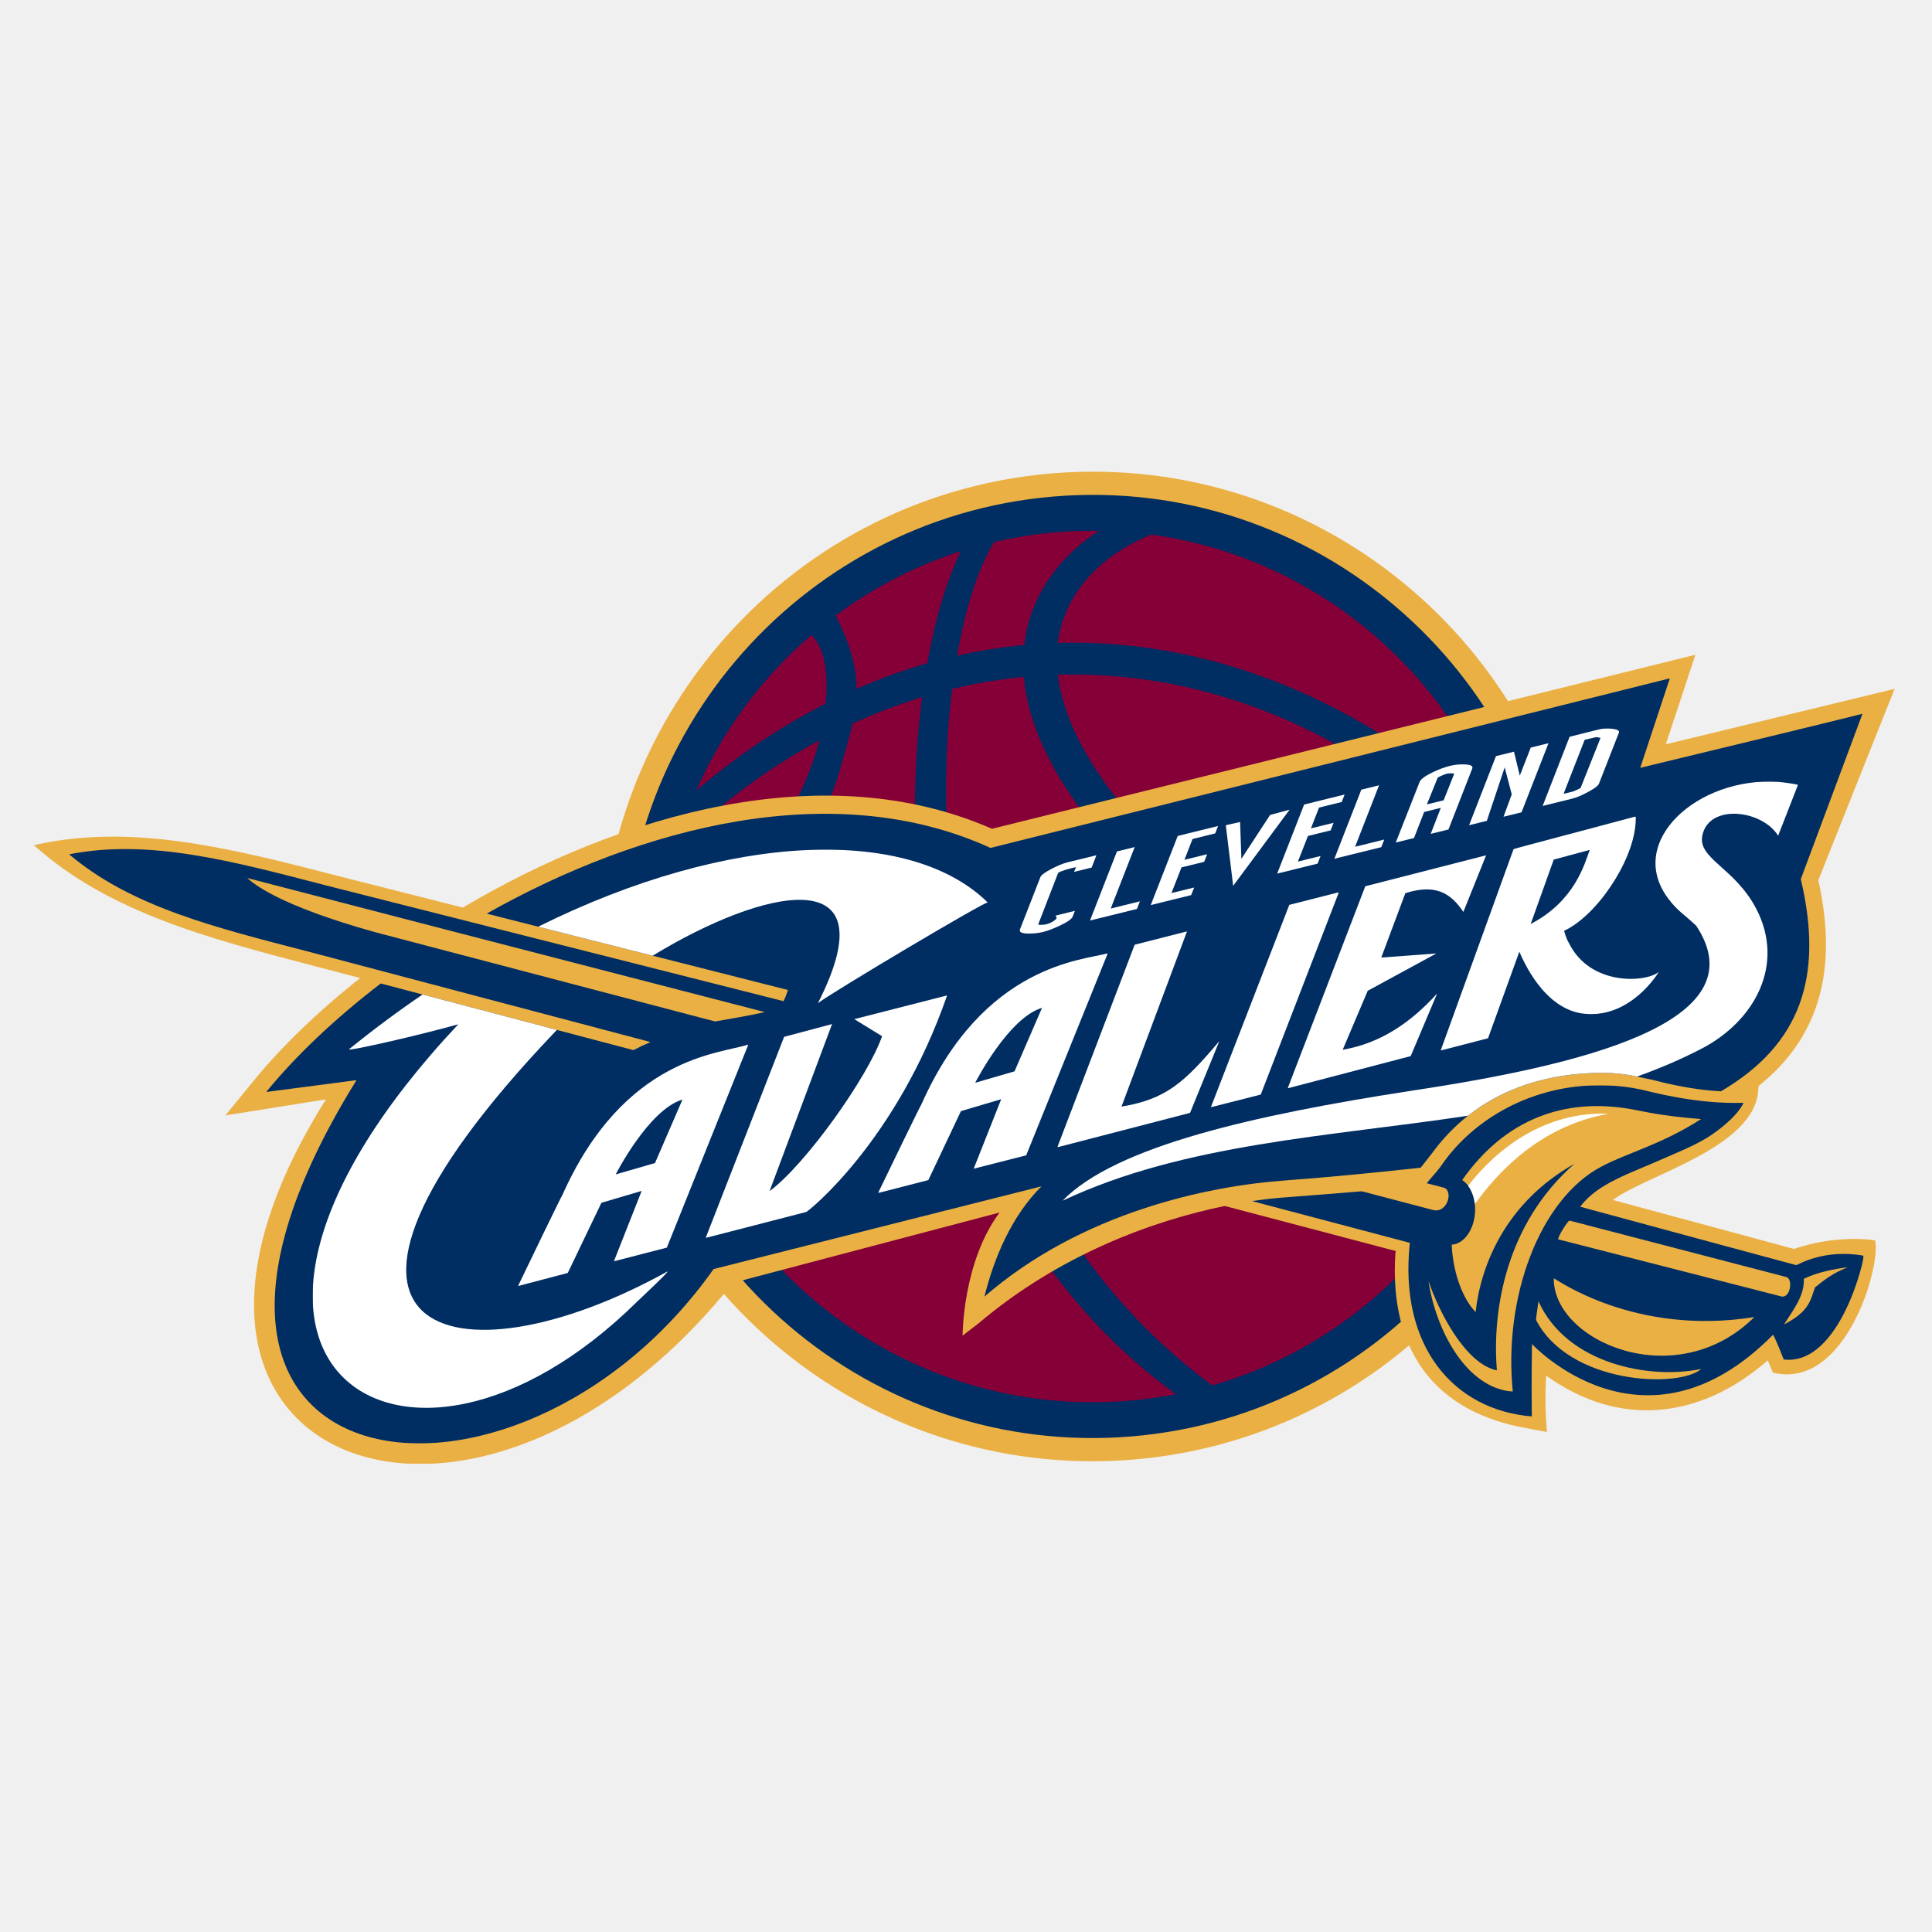
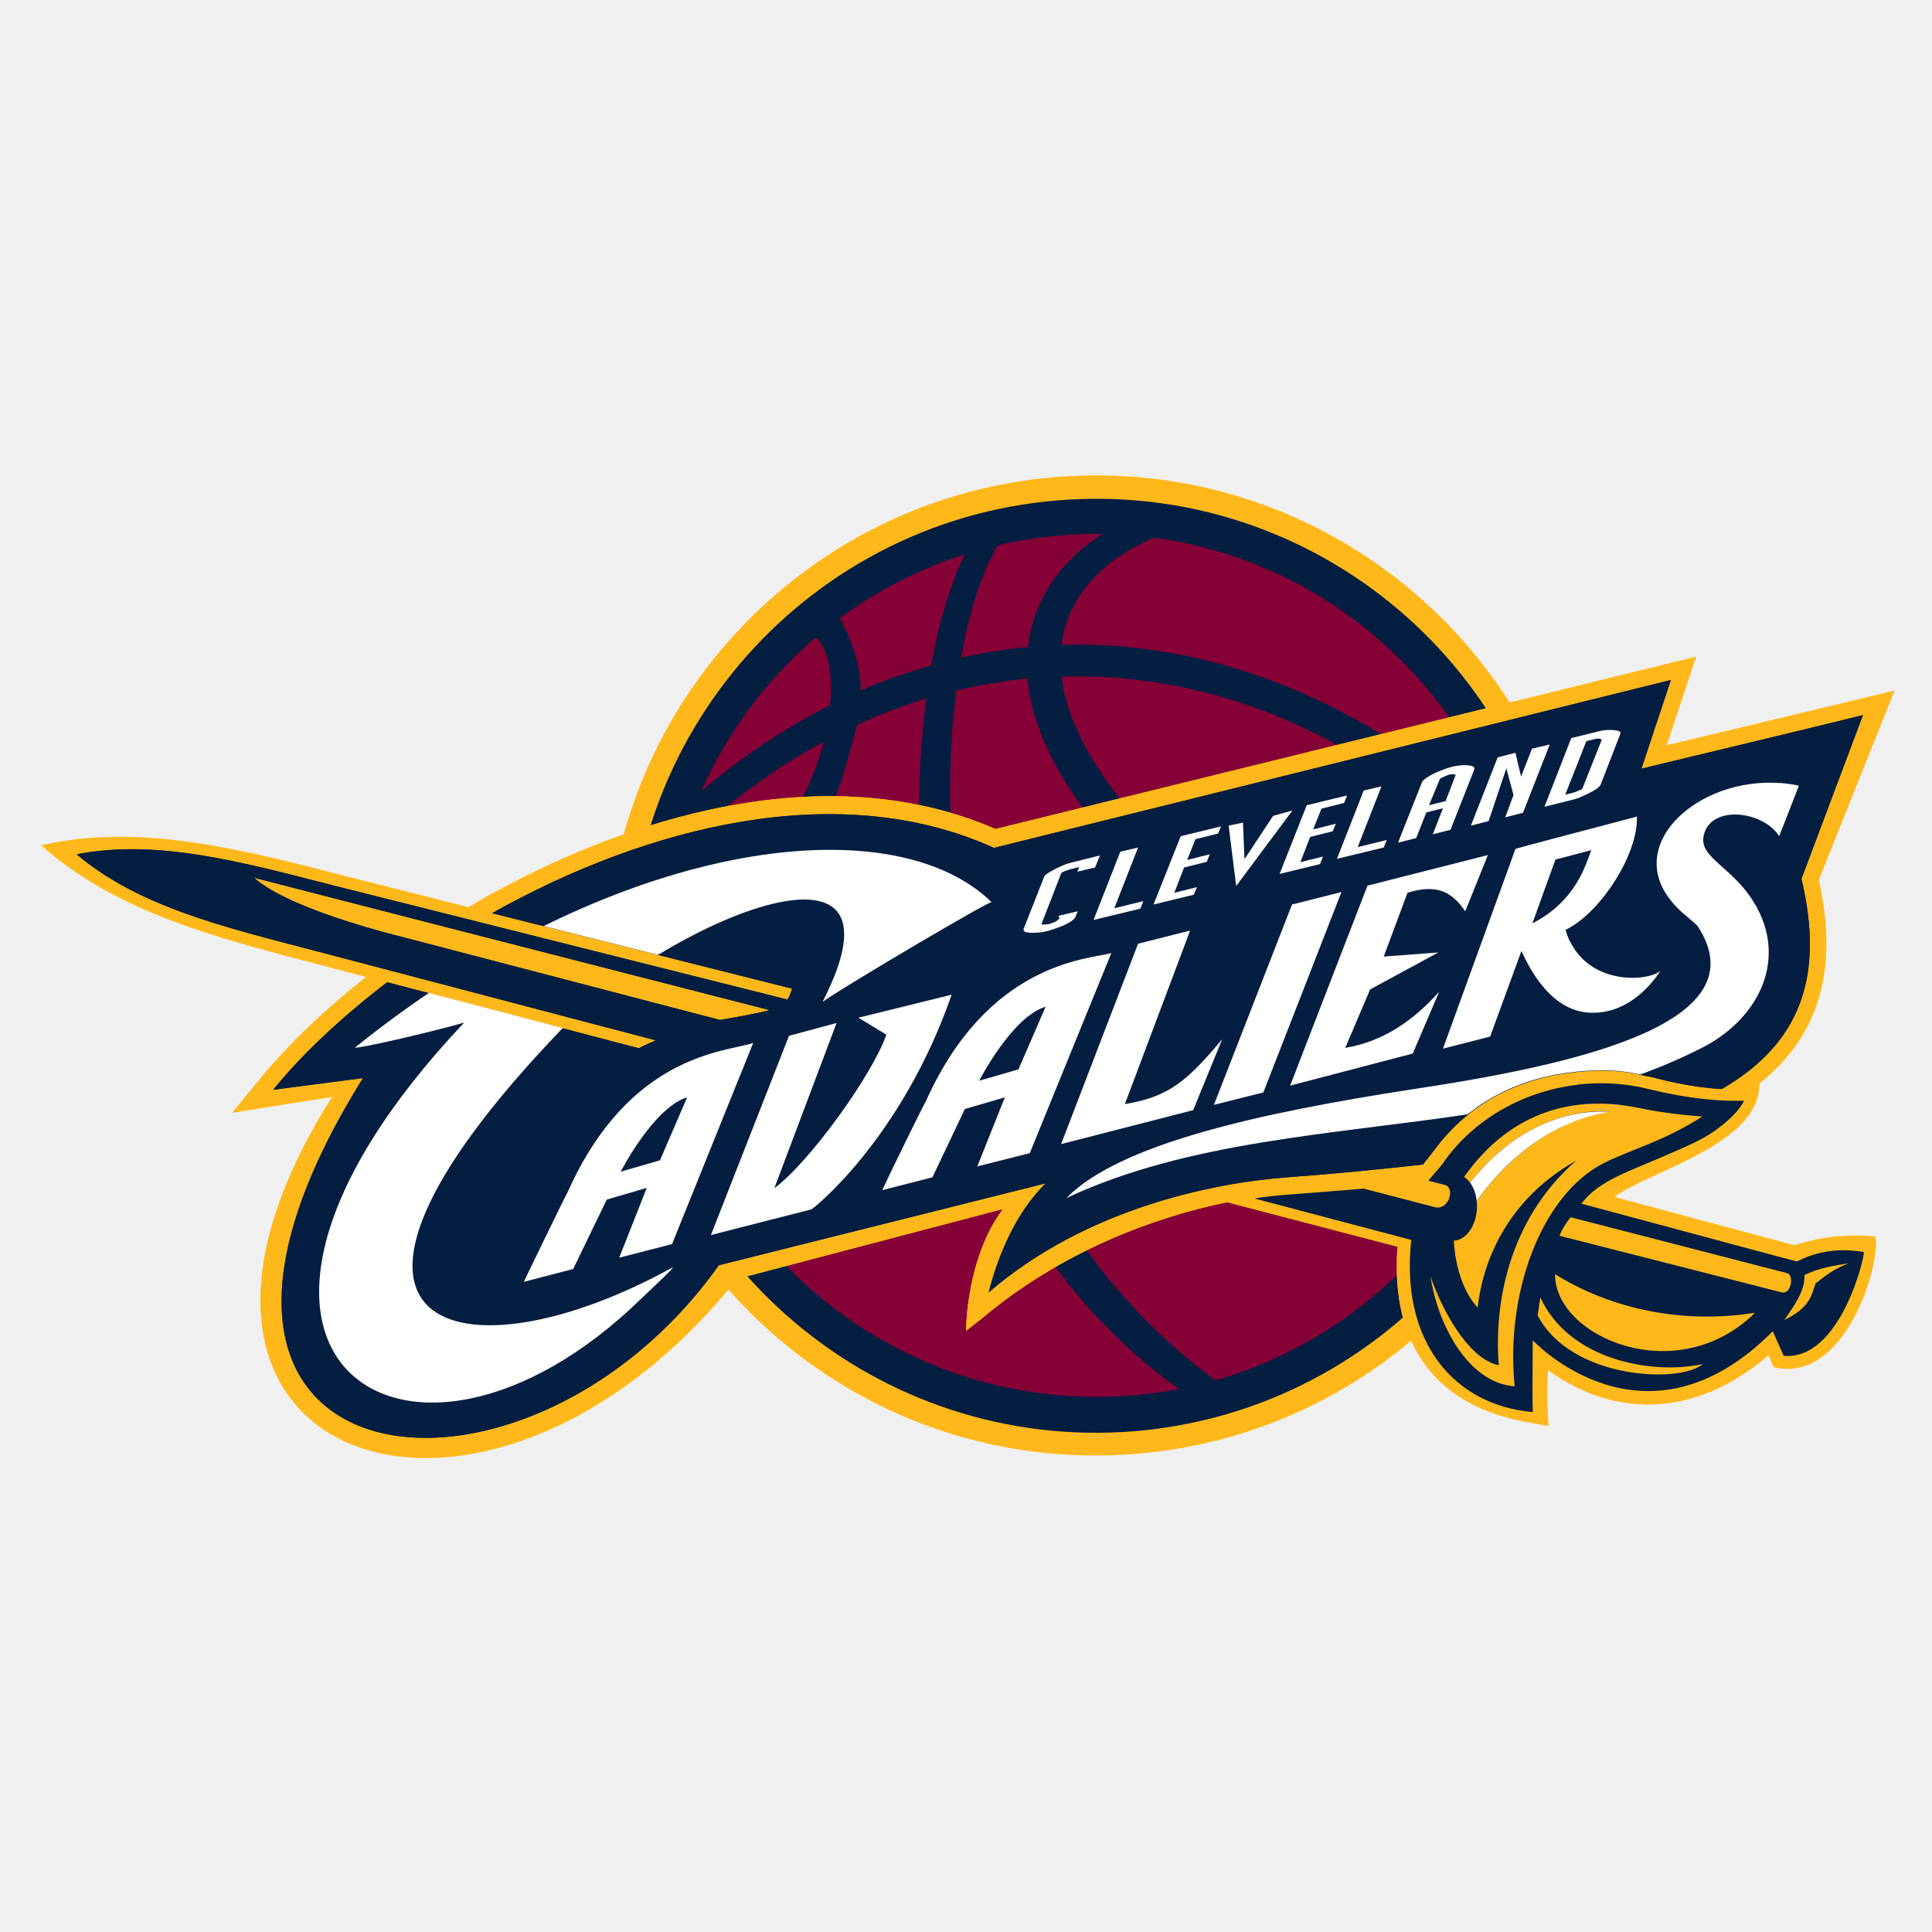
- <svg xmlns="http://www.w3.org/2000/svg" xmlns:xlink="http://www.w3.org/1999/xlink" width="512" height="512" viewBox="0 0 512 512">
+ <svg xmlns="http://www.w3.org/2000/svg" xmlns:xlink="http://www.w3.org/1999/xlink" width="512px" height="512px" viewBox="0 0 512 512" version="1.1">
  <defs>
-     <path id="a" d="M.42 138.673C-3.72 66.373 51.198 4.386 123.078.22c71.886-4.164 133.505 51.07 137.646 123.38 4.14 72.28-50.765 134.272-122.652 138.43C66.186 266.195 4.562 210.96.42 138.673z" />
-     <path id="c" d="M248.616 117.945c3.947 68.896-48.388 127.975-116.902 131.943-68.5 3.962-127.24-48.68-131.187-117.575C-3.42 63.403 48.93 4.325 117.43.356c68.513-3.96 127.24 48.68 131.186 117.59z" />
-     <path d="M230.19 109.495c1.477 25.755-5.568 50.036-18.662 70.062-9.928-28.735-42.137-60.45-69.26-86.387-24.293-22.152-34.255-40.18-35.922-54.35 45.81-1.363 90.41 20.53 122.716 59.838.54 3.556.92 7.177 1.127 10.837zm-25.185 79.052c-14.584 18.21-34.61 31.943-57.765 38.597-64.052-47.26-75.453-132.075-68.91-184.56a137.539 137.539 0 0 1 18.998-3.195c1.342 15.76 11.322 35.35 36.526 58.31 27.586 26.38 61.62 61.26 71.15 90.84zm-67.394 40.928c-5.04.982-10.18 1.636-15.45 1.944-34.41 1.99-66.17-11.49-88.56-34.43-12.04-23.94-14.37-61.56-6.24-86.68 4.34-13.437 17.03-31.67 20.93-45.29 1.435-5 2.75-9.24 3.63-13.237 6.1-2.808 12.25-5.14 18.443-7.025-7.03 53.7 3.295 138.37 67.258 184.71zm-119.5-52.25C8.24 161.332 2.08 142.8.95 122.775c-.768-13.358.755-26.317 4.226-38.49C17.308 72.575 30.07 63.258 43.17 56.172l-.13.485C38.83 72.805 28.19 86.34 22.082 101.44c-9.8 24.19-9.506 52.224-3.972 75.785zM5.59 82.837c.255-.845.515-1.69.788-2.52a6.87 6.87 0 0 1-.787 2.52zm4.923-13.378c7-15.9 17.482-29.98 30.53-41.19 3.9 3.79 4.407 11.32 3.775 18.17-11.634 5.91-23.113 13.55-34.305 23.02zm36.943-46.32c9.942-7.4 21.134-13.2 33.237-17.08-3.56 7.02-6.732 17.29-8.952 29.72a147.71 147.71 0 0 0-18.74 6.78c-.03-5.67-1.55-11.637-5.54-19.424zM89.463 3.65a115.14 115.14 0 0 1 19.5-2.816c2.8-.168 5.58-.227 8.347-.195-9.597 6.11-18.25 16.34-19.87 30.28-5.92.56-11.85 1.5-17.79 2.83 2.326-13.21 5.83-23.72 9.813-30.11zm41.6-1.97c43.81 5.95 80.316 36.95 93.774 78.9-33.134-32.467-75.09-51.49-118.497-50.2 1.842-14.64 13.262-24.078 24.722-28.7z" id="e" />
-     <path id="g" d="M.06 50.97c25.575-5.844 51.587.668 81.078 8.31l32.522 8.238c42.203-25.04 95.99-40.266 140.217-20.883L440.303.515l-7.846 23.724 60.635-14.68-20.222 50.71c5.43 24.28-.092 41.97-15.847 54.55-.027.22-.034.44-.06.67-.397 15.58-29.74 22.85-38.537 29.52l47.99 12.97c11.305-3.89 21.487-2.385 21.532-2.215 1.492 7.263-8.027 39.71-27.124 34.99l-1.34-3.256c-17.775 15.56-39.242 18.06-58.76 4.047-.248 5.475-.222 9.47.24 14.944-1.902-.31-2.995-.557-4.5-.85-25.71-4.18-37.267-21.22-35.68-46.34.02-.33.054-.58.125-.763l-45.33-11.94c-19.158 3.917-43.887 12.98-65.23 31.086l-4.258 3.28s-.007-19.493 9.81-32.63l-70.68 18.638c-25.77 32.325-56.263 47.225-80.896 47.973h-3.874c-38.174-1.186-60.084-37.788-23.07-96.6L50.73 122.59l7.37-9.03c7.33-9.01 17.006-18.387 28.34-27.36L75 83.19C45.52 75.53 19.63 68.59.05 51.04v-.07z" />
-     <path id="i" d="M162.83 45.77c-10.567-1.898-17.56 2.522-17.78 2.51-.164-.014-36.735-9.902-50.2-13.563L87.774 32.8c4.55-6.21 13.34-8.874 22.157-12.81 3.82-1.71 9.06-3.713 12.99-6.476 7.07-4.984 8.08-8.258 8.13-8.258-12.896.42-25.06-3.084-27.2-3.53A53.497 53.497 0 0 0 86.497.982c-14.656 1.76-27.82 9.567-35.647 21.066 0 0-.957 1.264-1.283 1.624-1.028 1.146-2.48 2.895-2.48 2.895l4.297 1.12c2.963.51 1.296 7-2.637 5.97L29.885 28.7c-7.363.62-15.046 1.23-20.255 1.61-2.683.197-5.64.517-8.815.996l41.812 11.06c-2.987 27.437 11.653 44.324 32.32 46-.04-2.79-.11-8.676.038-19.18 0 0 29.736 32.087 63.846-2.422.25-.223 2.88 6.515 2.88 6.515 15.02 1.75 21.64-27.45 21.13-27.51z" />
-     <path id="k" d="M54.27.94C36.873-2.15 20.967 3.356 9.495 19.732c2.214 1.415 3.653 4.775 3.405 8.592-.3 4.715-3.034 8.408-6.21 8.52.012.092.032.177.044.28 0 .008-.006 0-.006.008.365 7.118 2.826 13.954 6.322 17.582 1.347-12.265 7.858-28.983 26.193-39.296C20.98 31.415 17.4 54.433 18.693 70.155 10.166 68.433 3.043 53.975.537 46.358c1.927 13.032 9.994 28.57 22.37 29.435C20.377 50.766 30.03 24.84 46.32 16.19c6.694-3.595 16.12-5.913 26.467-12.62C61.705 2.66 58.21 1.634 54.27.94z" />
-     <path d="M171.5 91.7L81.527 68.07c-25.672-7.14-32.347-12.89-34.02-14.39l52.276 13.574 84.895 21.957c-3.854.9-9.65 1.87-13.178 2.49zm304.064-81.554c-.124.137-41.32 10.11-58.885 14.335L424.52.77 244.486 45.71c-41.343-18.905-92.4-5.79-133.504 17.412l79.836 20.234c-.34 1.06-.736 2.102-1.166 2.967L68.407 55.65C43.77 49.266 21.542 43.195.33 47.406c16.55 14 38.935 19.436 63.56 25.826l90.506 23.92c-1.654.71-3.197 1.436-4.52 2.143l-66.97-17.66c-12.18 9.33-22.572 19.212-30.352 28.753l23.927-3.137c-68.41 110.21 42.25 124.21 94.63 50.06l86.9-21.92c-7.95 7.86-12.67 19.23-15.12 29.22 25.74-22.357 59.3-29.3 79.43-30.76 12.22-.9 25.717-2.24 36.18-3.41l2.955-3.76c9.54-13.143 23.4-19.553 38.057-20.994 11.413-1.12 15.418.563 20.223 1.434 2.24.58 10.2 2.71 18.345 3.08 21.06-12.372 27.29-30.266 21.15-56.222l16.344-43.82z" id="m" />
-     <path id="o" d="M6.028 3.894C9.688 2.14 13.743 1.347 17.74.822c-5.564 2.11-8.36 5.338-8.67 5.213-1.256 3.097-1.23 6.39-8.288 9.94 2.234-3.516 5.495-7.57 5.248-12.08z" />
-     <path id="q" d="M.71.853c7.606 16.81 29.776 20.777 43.15 17.922C37.888 23.995 8.765 22.888.02 5.71L.71.854z" />
-     <path id="s" d="M3.89.452l57.49 14.97c1.875.478 1.087 5.77-1.36 5.134L.886 5.43C1.226 4.008 3.374.793 3.89.452z" />
-     <path id="u" d="M53.922 11.037C33.16 31.637.578 17.474.768.775 1.184.763 21.986 16.15 53.922 11.037z" />
-     <path id="w" d="M37.306.164C20.398-.576 7.526 9.594.194 19.102c-.04.045-.078.09-.117.143.918 1.238 1.55 2.908 1.77 4.787.06-.065.125-.13.19-.203C9.192 13.95 20.515 3.11 37.307.16z" />
-     <path d="M130.634 17.54l-1.875-7.178-4.73 14.17-4.71 1.16 7.133-18.316 4.772-1.172 1.534 6.346 2.91-7.433 4.7-1.16-7.148 18.31-4.773 1.18 2.17-5.908zm-15.326-5.527c-.092-.04-.287-.066-.632-.073-.664-.02-1.1.053-1.25.092-.26.066-.8.255-1.667.65-.4.188-.62.313-.75.398l-2.87 7.1 4.44-1.095 2.8-7.033-.08-.04zm-3.458 9.076l-4.434 1.09-2.688 6.91-4.838 1.19 6.322-16.05c.306-.78 1.568-1.65 3.47-2.56 1.57-.76 3.092-1.34 4.564-1.7 1.4-.35 2.747-.46 4.063-.38 1.37.06 2.14.383 1.85 1.084l-6.3 16.15-4.71 1.16 2.69-6.91zm-21.082-4.82l4.7-1.16-6.354 16.29 7.73-1.91-.79 2.02-12.43 3.065 7.144-18.31zm-15.144 3.94l10.71-2.65-.762 1.98-6.01 1.472-2.155 5.52 6.01-1.48-.788 2.01-6.01 1.48-2.66 6.79 6.01-1.487-.79 2.024-10.72 2.65 7.15-18.315zm-33.53 8.33l10.71-2.64-.763 1.963-6.01 1.48-2.14 5.513 6.01-1.473-.78 2.01-6.016 1.48-2.655 6.8 6.02-1.47-.8 2.01-10.71 2.64 7.15-18.315zm-16.09 4.1l4.7-1.156-6.354 16.29 7.737-1.908-.788 2.016-12.44 3.07L26 32.646zM6.35 54c-1.173.29-2.424.406-3.74.406-1.666 0-2.61-.32-2.303-1.106l5.41-13.87c.227-.575 1.367-1.335 2.897-2.148 1.576-.818 3.028-1.447 4.317-1.76l7.63-1.874-1.27 3.268-4.67 1.146.56-1.257-1.29.288c-1.277.314-2.176.602-2.794.864-.52.223-.67.367-.73.504L5.14 51.97c0 .013-.02.144.826.12.65-.027 1.05-.08 1.237-.126a6.216 6.216 0 0 0 1.805-.746c.638-.394.937-.695 1.035-.956l-.286-.622 5.104-1.258-.58 1.5c-.28.74-1.61 1.59-3.5 2.455-1.63.767-3.11 1.343-4.42 1.663zM146.5 18.69l-7.688 1.894L145.96 2.25l7.702-1.927a9.79 9.79 0 0 1 3.698-.176c1.166.15 1.89.445 1.662 1.028l-5.275 13.503c-.227.602-1.354 1.382-2.917 2.213-1.575.86-3.033 1.48-4.33 1.8zm7.085-16.27l-.566-.08-3.06.708-5.59 14.314 2.41-.583c.11-.04.47-.16 1.23-.5l.86-.45 5.28-13.25c-.18-.07-.34-.12-.58-.17zM54.84 25.685l3.797-.852.344 9.77 7.61-11.636 5.17-1.395-14.96 20.19-1.95-16.077z" id="y" />
-     <path id="A" d="M39.39 7.084l7.37 4.518c-3.808 10.922-20.345 34.07-29.82 41.065l16.565-44.28-12.703 3.385L.006 65.062l26.65-6.875C27.246 58.01 50.62 39.36 63.996.79L39.39 7.084z" />
-     <path d="M36.58 32.215l-10.416 3.018s8.712-17.143 17.703-19.848l-7.286 16.83zM11.945 40.87c-.13.02-9.72 19.87-11.667 23.943l13.19-3.47 8.914-18.592 10.666-3.15-7.357 18.65 14.03-3.62L61.32.81c-7.248 2.48-32.876 2.927-49.37 40.07z" id="C" />
-     <path d="M24.648 28.86L30.76 11.8l9.533-2.567c-1.36 3.662-3.913 13.542-15.645 19.626zm10.156 5.087c-.723-1.054-1.295-3.24-1.29-3.294.437-.21.893-.43 1.342-.694C43.43 25.04 52.866 10.37 52.48.37 40.423 3.62 20.213 8.892 20.102 9.036L.792 62.394l12.553-3.242 8.294-22.946c.94 2.142 6.47 15.357 17.25 16.45 12.45 1.264 19.73-11.113 19.73-11.113-3.28 2.83-18.14 3.897-23.82-7.596z" id="E" />
-     <path d="M36.86 31.92l-10.417 3.02s8.712-17.145 17.704-19.85L36.86 31.92zm-24.636 8.664c-.13.013-9.578 19.514-11.53 23.58l13.327-3.432 8.64-18.276L33.33 39.3l-7.292 18.414 13.914-3.536L61.577.626c-6.37 1.853-32.855 2.81-49.354 39.958z" id="G" />
-     <path id="I" d="M21.678 3.797L.888 57.43l13.224-3.355L34.822.45 21.68 3.798z" />
-     <path id="K" d="M14.826 52.197l6.635-15.63 18.19-9.89-14.6 1.083 6.38-17.06c7.968-2.52 11.98-.073 15.377 4.97L52.837.66l-32.02 8.206L.246 62.412 32.85 53.88l7.006-16.587c-7.25 7.995-15.33 13.254-25.04 14.904z" />
-     <path id="M" d="M17.21 47.258L34.572.823 20.7 4.36.202 58.042l35.17-9.115 7.77-19.036c-9.35 11.12-14.266 15.43-25.934 17.37z" />
-     <path id="O" d="M152.84 78.29h.006c5.814-2.07 11.49-4.487 16.993-7.335 14.18-7.32 22.36-22.344 14.53-37.222-5.74-10.91-15.6-13.18-14.21-19.435 1.833-8.35 15.77-6.725 20.07.177l5.24-13.444c.13-.13-3.74-.73-5.206-.83-21.35-1.4-40.38 15.77-29.267 30.79 2.56 3.47 4.302 4.29 7.526 7.35 17.064 25.78-31.09 37.05-76.055 43.807C51.62 88.47 14.6 96.737.58 111.207c32.24-15.22 70.858-16.99 107.44-22.53 8.28-6.527 18.175-9.99 28.467-11 8.326-.82 12.714-.14 16.344.622z" />
-     <path d="M90.975 28.272c29.372-17.935 63.222-25.638 43.786 12.575 4.16-3.15 44.86-27.34 45.01-26.672C159.33-5.95 111.86-4.88 60.63 20.58l30.35 7.692zm-25.398 19.67c-.19.193-.376.386-.56.58-77.245 81.075-26.434 94.636 29.807 63.46 1.158-.584-7.944 7.93-7.944 7.93C24.376 181.64-43.8 135.13 39.455 46.44c-9.453 2.677-28.947 7.19-28.973 6.64a286.74 286.74 0 0 1 19.507-14.522l35.58 9.382z" id="Q" />
+     <path d="M4.9,81.9 C5.3,81.1 5.6,80.3 5.7,79.4 C5.4,80.2 5.2,81.1 4.9,81.9 M4.5,83.3 C1,95.4 -0.5,108.2 0.3,121.4 C1.5,141.2 7.6,159.6 17.4,175.3 C11.9,152 11.6,124.2 21.4,100.2 C27.5,85.2 38.1,71.9 42.3,55.9 L42.4,55.4 C29.3,62.5 16.6,71.7 4.5,83.3 M51.1,51.2 C50.2,55.1 48.9,59.3 47.5,64.3 C43.6,77.8 31,95.9 26.6,109.2 C18.5,134.1 20.8,171.3 32.8,195 C55.1,217.7 86.7,231.1 121,229.1 C126.2,228.8 131.4,228.1 136.4,227.2 C72.7,181.3 62.4,97.5 69.4,44.3 C63.3,46.1 57.1,48.4 51.1,51.2 M77.4,42 C70.9,94 82.2,178 146,224.8 C169,218.2 189,204.6 203.5,186.6 C194,157.3 160.1,122.8 132.6,96.6 C107.5,73.9 97.6,54.5 96.2,38.8 C90,39.5 83.7,40.5 77.4,42 M105.3,38.3 C107,52.3 116.9,70.2 141.1,92.1 C168.1,117.8 200.2,149.2 210.1,177.7 C223.1,157.9 230.2,133.8 228.7,108.3 C228.5,104.7 228.1,101.1 227.6,97.6 C196.4,59.8 153.6,38.3 109.4,38.3 C108,38.3 106.6,38.3 105.3,38.3 M9.8,68.7 C21,59.3 32.4,51.8 44,45.9 C44.6,39.1 44.1,31.6 40.2,27.9 C27.2,39 16.8,52.9 9.8,68.7 M46.6,22.8 C50.6,30.5 52.1,36.4 52.1,42 C58.3,39.3 64.5,37.1 70.8,35.3 C73,23 76.2,12.8 79.7,5.9 C67.7,9.7 56.5,15.5 46.6,22.8 M105.3,30 C148.5,28.7 190.3,47.6 223.3,79.7 C209.9,38.2 173.5,7.5 129.9,1.6 C118.5,6.1 107.1,15.5 105.3,30 M107.9,0.7 C101.2,1.1 94.8,2 88.5,3.5 C84.5,9.8 81,20.2 78.7,33.3 C84.6,32 90.5,31.1 96.4,30.5 C98,16.7 106.6,6.5 116.2,0.5 L114.7,0.5 C112.4,0.5 110.2,0.5 107.9,0.7" id="path-1" />
+     <path d="M15.7,88.4 C15.6,89.3 15.3,90.1 14.9,90.9 C15.2,90.1 15.4,89.2 15.7,88.4 M10.3,130.5 C9.5,117.3 11.1,104.4 14.5,92.4 C26.6,80.8 39.3,71.6 52.3,64.6 L52.2,65.1 C48,81.1 37.4,94.5 31.3,109.4 C21.5,133.4 21.8,161.1 27.3,184.5 C17.6,168.6 11.4,150.3 10.3,130.5 M42.8,204 C30.8,180.3 28.5,143 36.6,118.2 C40.9,104.9 53.6,86.8 57.5,73.3 C58.9,68.3 60.2,64.1 61.1,60.2 C67.2,57.4 73.3,55.1 79.5,53.2 C72.5,106.4 82.8,190.3 146.5,236.1 C141.5,237.1 136.4,237.7 131.1,238 C128.9,238.1 126.7,238.2 124.5,238.2 C92.7,238.3 63.7,225.2 42.8,204 M87.4,51 C93.7,49.5 100,48.5 106.3,47.8 C107.7,63.4 117.6,82.8 142.7,105.6 C170.2,131.7 204.1,166.3 213.6,195.6 C199.1,213.6 179.1,227.2 156.1,233.8 C92.2,187 80.9,103 87.4,51 M151.1,101.1 C126.9,79.2 117,61.3 115.3,47.3 C160.9,45.9 205.4,67.6 237.5,106.6 C238,110.1 238.4,113.7 238.6,117.3 C240.1,142.8 233.1,166.9 220,186.7 C210.2,158.2 178.1,126.8 151.1,101.1 M50.2,36.9 C54.1,40.6 54.6,48.1 54,54.9 C42.4,60.7 31,68.3 19.8,77.7 C26.8,61.9 37.2,48 50.2,36.9 M56.6,31.8 C66.5,24.5 77.7,18.7 89.7,14.9 C86.2,21.9 83,32 80.8,44.3 C74.6,46.1 68.3,48.3 62.1,51 C62.1,45.4 60.6,39.5 56.6,31.8 M139.9,10.5 C183.5,16.4 219.9,47.1 233.3,88.6 C200.3,56.5 158.5,37.6 115.3,38.9 C117.1,24.5 128.5,15.1 139.9,10.5 M98.5,12.5 C104.8,11 111.2,10.1 117.9,9.7 C120.7,9.5 123.4,9.5 126.2,9.5 C116.6,15.5 108,25.7 106.4,39.5 C100.5,40 94.6,41 88.7,42.3 C91,29.2 94.5,18.8 98.5,12.5 M117.4,0.3 C49.1,4.2 -3,62.7 0.9,131 C4.8,199.2 63.3,251.4 131.6,247.4 C199.8,243.5 252,185 248,116.8 C244.2,51 189.6,0.1 124.5,0.1 C122.2,0.1 119.8,0.2 117.4,0.3" id="path-3" />
+     <path d="M27.9,3.5 C20.1,7.9 9.3,19.2 9.3,19.2 C9.3,19.2 8.6,20.9 10.2,23.6 C11,25.1 11.8,26 12.3,26.8 C12.4,25.7 12.8,24.4 13.7,23.3 C21,13.9 33.8,3.8 50.7,4.5 C34,7.4 22.7,18.2 15.6,27.9 C14.5,29.1 13.7,29.3 13.1,28.9 C12.9,30.9 11.6,33.4 9.9,33.7 C8,34 0.7,40 0.7,40 L0.7,43.6 L1.4,54.8 C1.4,54.8 2.8,62.8 5.3,66 C7.9,69.3 15.3,80 27.1,81.2 C27.1,81.2 28,52.6 31.5,44.1 C35.1,35.6 39.9,25.7 47.5,21.6 C55.2,17.5 66.9,13.4 73,10.2 C79.1,7 81.9,3.4 81.9,3.4 C81.9,3.4 69.3,2.9 59.1,1.2 C54.7,0.5 49.8,-5.68434189e-14 45.1,-5.68434189e-14 C38.7,0 32.4,0.9 27.9,3.5" id="path-5" />
+     <path d="M83.2,104.6 C90.3,98.9 97.4,93.7 104.6,88.9 L139.2,98.4 C138.6,98.9 138.1,99.5 137.5,100.1 C60.6,180.4 111.2,193.8 167.2,162.9 C168.4,162.3 159.3,170.8 159.3,170.8 C97,231.9 29.1,185.9 112,98 C103.1,100.5 85.3,104.6 83.3,104.6 C83.2,104.7 83.2,104.6 83.2,104.6 L83.2,104.6 Z M131.5,73.3 C183.1,47.3 231.2,46 251.8,66.1 L251.8,66.1 L251.8,66.1 C251.1,65.8 211.1,89.4 207,92.5 C226.8,53.8 191.2,62.6 161.5,81.2 L131.5,73.3 Z M363.1,115.6 C407.9,108.9 455.8,97.8 438.8,72.2 C435.6,69.2 433.9,68.4 431.3,64.9 C420.2,50 439.2,33 460.5,34.4 C462,34.5 465.8,35.1 465.7,35.2 L460.5,48.5 C456.2,41.7 442.3,40.1 440.5,48.3 C439.1,54.5 448.9,56.7 454.7,67.6 C462.5,82.3 454.4,97.2 440.2,104.5 C434.7,107.3 429.1,109.7 423.3,111.8 C418.6,113 413.7,114.4 407.5,116.1 C401.9,117.7 400.2,118.7 378.7,122.1 C342.2,127.6 303.7,129.3 271.6,144.4 C285.5,130 322.4,121.8 363.1,115.6 L363.1,115.6 Z M252.9,46.7 C208.8,27.5 155.3,42.6 113.2,67.4 L80.8,59.2 C51.4,51.6 25.5,45.2 1.42108547e-14,51 C19.5,68.4 45.3,75.3 74.7,82.9 L86.1,85.9 C74.8,94.8 65.2,104.1 57.9,113 L50.6,121.9 L77.1,117.7 C15.8,214.5 116.6,250.5 184.5,165.9 L254.9,147.4 C245.1,160.4 245.1,179.7 245.1,179.7 L249.3,176.4 C270.6,158.5 295.2,149.5 314.3,145.6 L359.5,157.4 L359.4,158.2 C357.8,183.1 369.3,200 395,204.1 C396.5,204.4 397.6,204.6 399.5,204.9 C399.1,199.5 399,195.5 399.3,190.1 C418.7,204 440.1,201.5 457.8,186.1 L459.1,189.3 C478.1,194 487.6,161.9 486.1,154.7 C486.1,154.5 475.9,153 464.6,156.9 L416.8,144.1 C425.6,137.5 454.8,130.3 455.2,114.8 L455.2,114.1 C470.9,101.6 476.4,84.1 471,60.1 L491.1,9.9 C491.1,9.9 439.1,22.4 430.7,24.4 L438.5,0.9 L252.9,46.7 Z" id="path-7" />
+     <path d="M9,19.9 C11.2,21.3 12.6,24.6 12.4,28.4 C12.1,33.1 9.4,36.7 6.2,36.8 L6.3,37.1 L6.3,37.1 C6.7,44.1 9.1,50.9 12.6,54.5 C13.9,42.4 20.4,25.8 38.7,15.6 C20.5,31.4 16.9,54.2 18.2,69.8 C9.7,68.1 2.6,53.8 0.1,46.2 C2,59.1 10.1,74.5 22.4,75.4 C19.9,50.6 29.5,24.9 45.7,16.4 C52.4,12.9 61.7,10.5 72,3.9 C61,3 57.5,2 53.6,1.3 C50.6,0.8 47.6,0.5 44.6,0.5 C30.9,0.5 18.4,6.6 9,19.9" id="path-9" />
+     <path d="M191.5,44.7 C150.3,26 99.5,39 58.5,62 L138,82 C137.7,83 137.3,84.1 136.8,84.9 L101.7,95.6 C100,96.3 98.5,97 97.2,97.7 L30.5,80.2 C18.3,89.5 8,99.2 0.3,108.7 L24.1,105.6 C-44,214.8 66.2,228.6 118.4,155.2 L205,133.5 C197.1,141.3 192.4,152.6 189.9,162.4 C215.5,140.3 249,133.4 269,131.9 C281.2,131 294.6,129.7 305,128.5 L307.9,124.8 C317.4,111.8 331.2,105.4 345.8,104 C357.2,102.9 361.2,104.6 365.9,105.4 C368.1,106 376.1,108.1 384.2,108.5 C405.2,96.3 411.4,78.5 405.3,52.8 L421.6,9.4 C421.5,9.5 380.5,19.4 363,23.6 L370.8,0.1 L191.5,44.7 Z" id="path-11" />
+     <path d="M191.5,44.7 C150.3,26 99.5,39 58.5,62 L138,82 C137.7,83 137.3,84.1 136.8,84.9 L101.7,95.6 C100,96.3 98.5,97 97.2,97.7 L30.5,80.2 C18.3,89.5 8,99.2 0.3,108.7 L24.1,105.6 C-44,214.8 66.2,228.6 118.4,155.2 L205,133.5 C197.1,141.3 192.4,152.6 189.9,162.4 C215.5,140.3 249,133.4 269,131.9 C281.2,131 294.6,129.7 305,128.5 L307.9,124.8 C317.4,111.8 331.2,105.4 345.8,104 C357.2,102.9 361.2,104.6 365.9,105.4 C368.1,106 376.1,108.1 384.2,108.5 C405.2,96.3 411.4,78.5 405.3,52.8 L421.6,9.4 C421.5,9.5 380.5,19.4 363,23.6 L370.8,0.1 L191.5,44.7 Z" id="path-13" />
  </defs>
-   <g fill="none" fill-rule="evenodd">
-     <g transform="translate(159 125)">
-       <mask id="b" fill="#fff">
-         <use xlink:href="#a" />
-       </mask>
-       <path d="M.18-.1h260.76v262.44H.18V-.1z" fill="#EAB044" mask="url(#b)" />
-     </g>
-     <g transform="translate(165 131)">
-       <mask id="d" fill="#fff">
-         <use xlink:href="#c" />
-       </mask>
-       <path d="M-3.42-3.605h255.982V253.85H-3.418V-3.605z" fill="#002D62" mask="url(#d)" />
-     </g>
-     <g transform="translate(174 140)">
-       <mask id="f" fill="#fff">
-         <use xlink:href="#e" />
-       </mask>
-       <path d="M.174.616h231.493V233.41H.174V.616z" fill="#860038" mask="url(#f)" />
-     </g>
-     <g transform="translate(9 173)">
-       <mask id="h" fill="#fff">
-         <use xlink:href="#g" />
-       </mask>
-       <path d="M.06.5h493.08v214.44H.06V.5z" fill="#EAB044" mask="url(#h)" />
-     </g>
-     <g transform="translate(331 287)">
-       <mask id="j" fill="#fff">
-         <use xlink:href="#i" />
-       </mask>
-       <path d="M.74.62h162.12v87.84H.74V.62z" fill="#002D62" mask="url(#j)" />
-     </g>
-     <g transform="translate(378 293)">
-       <mask id="l" fill="#fff">
-         <use xlink:href="#k" />
-       </mask>
-       <path d="M.536-2.15h72.25v77.943H.536V-2.15z" fill="#EAB044" mask="url(#l)" />
-     </g>
-     <g transform="translate(18 179)">
-       <mask id="n" fill="#fff">
-         <use xlink:href="#m" />
-       </mask>
-       <path d="M.3.74h475.32v202.8H.3V.74z" fill="#002D62" mask="url(#n)" />
-     </g>
-     <g transform="translate(472 335)">
-       <mask id="p" fill="#fff">
-         <use xlink:href="#o" />
-       </mask>
-       <path d="M.78.822h16.96v15.153H.78V.822z" fill="#EAB044" mask="url(#p)" />
-     </g>
-     <g transform="translate(407 344)">
-       <mask id="r" fill="#fff">
-         <use xlink:href="#q" />
-       </mask>
-       <path d="M.02.853h43.84v23.142H.02V.853z" fill="#EAB044" mask="url(#r)" />
-     </g>
-     <g transform="translate(412 323)">
-       <mask id="t" fill="#fff">
-         <use xlink:href="#s" />
-       </mask>
-       <path d="M.887.452h62.368v20.74H.887V.45z" fill="#EAB044" mask="url(#t)" />
-     </g>
-     <g transform="translate(411 338)">
-       <mask id="v" fill="#fff">
-         <use xlink:href="#u" />
-       </mask>
-       <path d="M.578.763h53.344v25.513H.578V.763z" fill="#EAB044" mask="url(#v)" />
-     </g>
-     <g transform="translate(389 295)">
-       <mask id="x" fill="#fff">
-         <use xlink:href="#w" />
-       </mask>
-       <path d="M.077-.576h37.23v24.608H.077V-.576z" fill="#FFF" mask="url(#x)" />
-     </g>
-     <g transform="translate(270 193)">
-       <mask id="z" fill="#fff">
-         <use xlink:href="#y" />
-       </mask>
-       <path d="M0-.017h159.25v54.423H0V-.017z" fill="#FFF" mask="url(#z)" />
-     </g>
-     <g transform="translate(187 263)">
-       <mask id="B" fill="#fff">
-         <use xlink:href="#A" />
-       </mask>
-       <path d="M.006.79h63.99v64.272H.006V.79z" fill="#FFF" mask="url(#B)" />
-     </g>
-     <g transform="translate(137 276)">
-       <mask id="D" fill="#fff">
-         <use xlink:href="#C" />
-       </mask>
-       <path d="M.277.802h61.04v64.01H.277V.802z" fill="#FFF" mask="url(#D)" />
-     </g>
-     <g transform="translate(381 216)">
-       <mask id="F" fill="#fff">
-         <use xlink:href="#E" />
-       </mask>
-       <path d="M.79.374h57.83v62.02H.79V.374z" fill="#FFF" mask="url(#F)" />
-     </g>
-     <g transform="translate(232 252)">
-       <mask id="H" fill="#fff">
-         <use xlink:href="#G" />
-       </mask>
-       <path d="M.693.626h60.883v63.538H.693V.626z" fill="#FFF" mask="url(#H)" />
-     </g>
-     <g transform="translate(320 236)">
-       <mask id="J" fill="#fff">
-         <use xlink:href="#I" />
-       </mask>
-       <path d="M.89.45h33.934v56.98H.89V.45z" fill="#FFF" mask="url(#J)" />
-     </g>
-     <g transform="translate(341 226)">
-       <mask id="L" fill="#fff">
-         <use xlink:href="#K" />
-       </mask>
-       <path d="M.248.66h52.59v61.752H.248V.662z" fill="#FFF" mask="url(#L)" />
-     </g>
-     <g transform="translate(280 246)">
-       <mask id="N" fill="#fff">
-         <use xlink:href="#M" />
-       </mask>
-       <path d="M.203.823H43.14v57.22H.204V.823z" fill="#FFF" mask="url(#N)" />
-     </g>
-     <g transform="translate(281 207)">
-       <mask id="P" fill="#fff">
-         <use xlink:href="#O" />
-       </mask>
-       <path d="M.58.1h195v111.12H.58V.1z" fill="#FFF" mask="url(#P)" />
-     </g>
-     <g transform="translate(82 225)">
-       <mask id="R" fill="#fff">
-         <use xlink:href="#Q" />
-       </mask>
-       <path d="M.86.1h178.92v148.08H.86V.1z" fill="#FFF" mask="url(#R)" />
+   <g id="NBA" stroke="none" stroke-width="1" fill="none" fill-rule="evenodd">
+     <g id="cleveland-cavaliers">
+       <g id="Logos" transform="translate(10, 125)">
+         <g id="Group">
+           <path d="M150.8,138.3 C146.7,66.7 201.4,5.3 273,1.2 C344.6,-2.9 406,51.8 410.1,123.4 C414.2,195 359.5,256.4 287.9,260.5 C216.3,264.7 155,209.9 150.8,138.3" id="Shape" fill="#FFB819" />
+           <path d="M404,123.8 C407.9,192 355.8,250.5 287.6,254.5 C219.4,258.4 160.9,206.3 156.9,138.1 C153,69.9 205.1,11.3 273.3,7.4 C341.6,3.4 400.1,55.5 404,123.8" id="Shape" fill="#041E41" />
+           <path d="M295.9,17.5 C339.5,23.4 375.9,54.1 389.3,95.6 C356.3,63.5 314.5,44.6 271.3,45.9 C273.1,31.5 284.5,22.1 295.9,17.5 M254.5,19.5 C260.8,18 267.3,17.1 273.9,16.7 C276.7,16.5 279.5,16.5 282.2,16.5 C272.6,22.5 264,32.7 262.4,46.5 C256.5,47 250.6,48 244.7,49.3 C247,36.2 250.5,25.8 254.5,19.5 M212.6,38.8 C222.5,31.5 233.7,25.7 245.7,21.9 C242.2,28.9 239,39 236.8,51.3 C230.6,53.1 224.3,55.3 218.1,58 C218.1,52.4 216.6,46.5 212.6,38.8 M175.8,84.7 C182.8,69 193.2,55 206.2,43.9 C210.1,47.6 210.6,55.1 210,61.9 C198.4,67.7 187,75.3 175.8,84.7 M170.9,97.9 C171.2,97.1 171.4,96.2 171.7,95.4 C171.6,96.3 171.4,97.1 170.9,97.9 M183.4,191.4 C173.6,175.7 167.4,157.3 166.3,137.5 C165.5,124.3 167.1,111.4 170.5,99.4 C182.6,87.8 195.3,78.6 208.3,71.6 L208.2,72.1 C204,88.1 193.4,101.5 187.3,116.5 C177.6,140.3 177.9,168 183.4,191.4 M302.4,243.1 C297.4,244.1 292.3,244.7 287,245 C252.7,246.9 221.1,233.6 198.8,210.9 C186.8,187.2 184.5,149.9 192.6,125.1 C196.9,111.8 209.6,93.7 213.5,80.2 C214.9,75.3 216.2,71 217.1,67.1 C223.2,64.3 229.3,62 235.5,60.1 C228.4,113.4 238.7,197.2 302.4,243.1 M369.6,202.6 C355.1,220.6 335.1,234.2 312.1,240.8 C248.2,194 236.9,110 243.4,58 C249.7,56.5 256,55.5 262.3,54.8 C263.7,70.4 273.6,89.8 298.7,112.6 C326.2,138.8 360.1,173.3 369.6,202.6 M394.7,124.3 C396.2,149.8 389.2,173.9 376.1,193.7 C366.2,165.3 334.1,133.8 307.1,108.1 C282.9,86.2 273,68.3 271.3,54.3 C316.9,52.9 361.3,74.6 393.5,113.5 C394.1,117.1 394.4,120.7 394.7,124.3" id="Shape" fill="#860038" />
+           <path d="M465.6,205 L417.8,192.2 C426.6,185.6 455.8,178.4 456.2,162.9 L456.2,162.2 C471.9,149.7 477.4,132.2 472,108.2 L492.1,58 C492.1,58 440.1,70.5 431.7,72.5 L439.5,49 L253.8,94.7 C209.7,75.5 156.2,90.6 114.1,115.4 L81.7,107.2 C52.3,99.6 26.4,93.2 0.9,99 C20.4,116.4 46.2,123.3 75.6,130.9 L87,133.9 C75.7,142.8 66.1,152.1 58.8,161 L51.5,169.9 L78,165.7 C16.7,262.5 117.5,298.5 185.4,213.9 L255.8,195.4 C246,208.4 246,227.7 246,227.7 L250.2,224.4 C271.5,206.5 296.1,197.5 315.2,193.6 L360.4,205.4 L360.3,206.2 C358.7,231.1 370.2,248 395.9,252.1 C397.4,252.4 398.5,252.6 400.4,252.9 C400,247.5 399.9,243.5 400.2,238.1 C419.6,252 441,249.5 458.7,234.1 L460,237.3 C479,242 488.5,209.9 487,202.7 C487,202.7 476.9,201.2 465.6,205" id="Shape" fill="#FFB819" />
+           <g id="Clipped" transform="translate(166, 16)">
+             <mask id="mask-2" fill="white">
+               <use xlink:href="#path-1" />
+             </mask>
+             <g id="SVGID_1_" />
+             <path d="M299.6,189 L251.8,176.2 C260.6,169.6 289.8,162.4 290.2,146.9 L290.2,146.2 C305.9,133.7 311.4,116.2 306,92.2 L326.1,42 C326.1,42 274.1,54.5 265.7,56.5 L273.5,33 L87.8,78.7 C43.7,59.5 -9.8,74.6 -51.9,99.4 L-84.3,91.2 C-113.7,83.6 -139.6,77.2 -165.1,83 C-145.6,100.4 -119.8,107.3 -90.4,114.9 L-79,117.9 C-90.3,126.8 -99.9,136.1 -107.2,145 L-114.5,153.9 L-88,149.7 C-149.3,246.5 -48.5,282.5 19.4,197.9 L89.8,179.4 C80,192.4 80,211.7 80,211.7 L84.2,208.4 C105.5,190.5 130.1,181.5 149.2,177.6 L194.4,189.4 L194.3,190.2 C192.7,215.1 204.2,232 229.9,236.1 C231.4,236.4 232.5,236.6 234.4,236.9 C234,231.5 233.9,227.5 234.2,222.1 C253.6,236 275,233.5 292.7,218.1 L294,221.3 C313,226 322.5,193.9 321,186.7 C321,186.7 310.9,185.2 299.6,189" id="Shape" fill="#FFB819" mask="url(#mask-2)" />
+           </g>
+           <g id="Clipped" transform="translate(156, 7)">
+             <mask id="mask-4" fill="white">
+               <use xlink:href="#path-3" />
+             </mask>
+             <g id="SVGID_3_" />
+             <path d="M309.6,198 L261.8,185.2 C270.6,178.6 299.8,171.4 300.2,155.9 L300.2,155.2 C315.9,142.7 321.4,125.2 316,101.2 L336.1,51 C336.1,51 284.1,63.5 275.7,65.5 L283.5,42 L97.8,87.7 C53.7,68.5 0.2,83.6 -41.9,108.4 L-74.3,100.2 C-103.7,92.6 -129.6,86.2 -155.1,92 C-135.6,109.4 -109.8,116.3 -80.4,123.9 L-69,126.9 C-80.3,135.8 -89.9,145.1 -97.2,154 L-104.5,162.9 L-78,158.7 C-139.3,255.5 -38.5,291.5 29.4,206.9 L99.8,188.4 C90,201.4 90,220.7 90,220.7 L94.2,217.4 C115.5,199.5 140.1,190.5 159.2,186.6 L204.4,198.4 L204.3,199.2 C202.7,224.1 214.2,241 239.9,245.1 C241.4,245.4 242.5,245.6 244.4,245.9 C244,240.5 243.9,236.5 244.2,231.1 C263.6,245 285,242.5 302.7,227.1 L304,230.3 C323,235 332.5,202.9 331,195.7 C331,195.7 320.9,194.2 309.6,198" id="Shape" fill="#FFB819" mask="url(#mask-4)" />
+           </g>
+           <path d="M483.9,206.8 C473.4,204.9 466.4,209.3 466.2,209.3 C466,209.3 429.6,199.5 416.2,195.9 L409.1,194 C413.6,187.8 422.4,185.2 431.2,181.3 C435,179.6 440.2,177.6 444.1,174.9 C451.1,170 452.1,166.7 452.2,166.7 C439.4,167.1 427.2,163.6 425.1,163.2 C419.4,162 413.8,161.8 408.4,162.4 L407.8,162.5 C393.2,164.3 380.1,172 372.3,183.4 L371,185 C370,186.1 368.5,187.9 368.5,187.9 L372.8,189 C375.7,189.5 374.1,195.9 370.2,194.9 L351.4,190 C344.1,190.6 336.4,191.2 331.2,191.6 C328.5,191.8 325.6,192.1 322.4,192.6 L364,203.6 C361,230.8 375.6,247.5 396.2,249.2 C396.1,246.4 396.1,240.6 396.2,230.2 C396.2,230.2 425.8,262 459.8,227.8 L462.7,234.3 C477.9,235.7 484.5,206.9 483.9,206.8" id="Shape" fill="#041E41" fill-rule="nonzero" />
+           <g id="Clipped" transform="translate(366, 165)">
+             <mask id="mask-6" fill="white">
+               <use xlink:href="#path-5" />
+             </mask>
+             <g id="SVGID_5_" />
+             <path d="M56.6,3.3 C39.3,0.2 23.4,5.7 12,21.9 C14.2,23.3 15.6,26.6 15.4,30.4 C15.1,35.1 12.4,38.7 9.2,38.8 L9.3,39.1 L9.3,39.1 C9.7,46.1 12.1,52.9 15.6,56.5 C16.9,44.4 23.4,27.8 41.7,17.6 C23.5,33.4 19.9,56.2 21.2,71.8 C12.7,70.1 5.6,55.8 3.1,48.2 C5,61.1 13.1,76.5 25.4,77.4 C22.9,52.6 32.5,26.9 48.7,18.4 C55.4,14.9 64.7,12.6 75.1,5.9 C64,5 60.6,4 56.6,3.3" id="Shape" fill="#FFB819" fill-rule="nonzero" mask="url(#mask-6)" />
+           </g>
+           <path d="M483.7,64.5 C483.6,64.6 442.6,74.5 425,78.7 L432.8,55.2 L253.4,99.7 C212.2,81 161.4,94 120.4,117 L199.9,137 C199.6,138 199.2,139.1 198.7,139.9 L78.1,109.6 C53.6,103.3 31.4,97.3 10.3,101.4 C26.8,115.3 49.1,120.6 73.6,127 L163.8,150.7 C162.2,151.4 160.6,152.1 159.3,152.8 L92.6,135.3 C80.5,144.6 70.1,154.3 62.4,163.8 L86.2,160.7 C18.1,269.9 128.3,283.7 180.5,210.3 L267.1,188.6 C259.2,196.4 254.5,207.7 252,217.5 C277.6,195.4 311.1,188.5 331.1,187 C343.3,186.1 356.7,184.8 367.1,183.6 L370,179.9 C379.5,166.9 393.3,160.5 407.9,159.1 C419.3,158 423.3,159.7 428,160.5 C430.2,161.1 438.2,163.2 446.3,163.6 C467.3,151.4 473.5,133.6 467.4,107.9 L483.7,64.5 Z M180.8,145.3 L91.2,121.9 C65.6,114.8 59,109.1 57.3,107.6 L109.4,121 L194,142.7 C190.1,143.7 184.3,144.7 180.8,145.3 L180.8,145.3 Z" id="Shape" fill="#041E41" fill-rule="nonzero" />
+           <g id="Clipped" transform="translate(1, 48)">
+             <mask id="mask-8" fill="white">
+               <use xlink:href="#path-7" />
+             </mask>
+             <g id="SVGID_7_" />
+             <path d="M482.7,16.5 C482.6,16.6 441.6,26.5 424,30.7 L431.8,7.2 L252.4,51.7 C211.2,33 160.4,46 119.4,69 L198.9,89 C198.6,90 198.2,91.1 197.7,91.9 L77.1,61.6 C52.6,55.3 30.4,49.3 9.3,53.4 C25.8,67.3 48.1,72.6 72.6,79 L162.8,102.7 C161.2,103.4 159.6,104.1 158.3,104.8 L91.6,87.3 C79.5,96.6 69.1,106.3 61.4,115.8 L85.2,112.7 C17.1,221.9 127.3,235.7 179.5,162.3 L266.1,140.6 C258.2,148.4 253.5,159.7 251,169.5 C276.6,147.4 310.1,140.5 330.1,139 C342.3,138.1 355.7,136.8 366.1,135.6 L369,131.9 C378.5,118.9 392.3,112.5 406.9,111.1 C418.3,110 422.3,111.7 427,112.5 C429.2,113.1 437.2,115.2 445.3,115.6 C466.3,103.4 472.5,85.6 466.4,59.9 L482.7,16.5 Z M179.8,97.3 L90.2,73.9 C64.6,66.8 58,61.1 56.3,59.6 L108.4,73 L193,94.7 C189.1,95.7 183.3,96.7 179.8,97.3 L179.8,97.3 Z" id="Shape" fill="#041E41" fill-rule="nonzero" mask="url(#mask-8)" />
+           </g>
+           <g transform="translate(397, 197)" id="Shape" fill="#FFB819">
+             <path d="M71.2,15.9 C74.8,14.1 78.9,13.4 82.9,12.8 C77.3,14.9 74.6,18.1 74.2,18 C73,21.1 73,24.3 65.9,27.8 C68.2,24.3 71.4,20.3 71.2,15.9" />
+             <path d="M1.2,21.8 C8.8,38.5 30.9,42.4 44.2,39.5 C38.3,44.7 9.3,43.6 0.5,26.6 L1.2,21.8 Z" />
+             <path d="M9.3,0.6 L66.6,15.4 C68.5,15.9 67.7,21.1 65.2,20.5 L6.3,5.5 C6.7,4.1 8.8,0.9 9.3,0.6" fill-rule="nonzero" />
+             <path d="M58.1,25.9 C37.4,46.3 5,32.3 5.1,15.7 C5.6,15.7 26.3,30.9 58.1,25.9" fill-rule="nonzero" />
+           </g>
+           <g id="Clipped" transform="translate(369, 167)">
+             <mask id="mask-10" fill="white">
+               <use xlink:href="#path-9" />
+             </mask>
+             <g id="SVGID_9_" />
+             <path d="M10.7,21.3 C8.1,24.4 9.4,29.4 12.5,26 C19.6,16.2 30.9,5.5 47.6,2.6 C30.8,1.8 18,11.9 10.7,21.3" id="Shape" fill="#FFFFFF" fill-rule="nonzero" mask="url(#mask-10)" />
+           </g>
+           <g transform="translate(128, 68)" id="Shape" fill="#FFFFFF">
+             <path d="M187.6,25.8 L191.4,25 L191.8,34.7 L199.4,23.2 L204.5,21.8 L189.6,41.8 L187.6,25.8 Z M286,2.8 L285.4,2.7 L282.4,3.4 L276.8,17.6 L279.2,17 C279.3,17 279.7,16.8 280.4,16.5 L281.3,16.1 L286.5,3 L286,2.8 Z M278.9,18.9 L271.3,20.8 L278.4,2.6 L286.1,0.7 C287.4,0.4 288.6,0.4 289.8,0.5 C291,0.6 291.7,0.9 291.4,1.5 L286.2,14.9 C286,15.5 284.9,16.3 283.3,17.1 C281.7,17.9 280.2,18.6 278.9,18.9 L278.9,18.9 Z M139.3,53.8 C138.1,54.1 136.9,54.2 135.6,54.2 C133.9,54.2 133,53.9 133.3,53.1 L138.7,39.4 C138.9,38.8 140.1,38.1 141.6,37.3 C143.2,36.5 144.6,35.9 145.9,35.6 L153.5,33.7 L152.2,36.9 L147.5,38 L148,36.8 L146.7,37.1 C145.4,37.4 144.5,37.7 143.9,38 C143.4,38.2 143.2,38.4 143.2,38.5 L138,51.9 C138,51.9 138,52.1 138.8,52 C139.4,52 139.8,51.9 140,51.9 C140.6,51.7 141.2,51.5 141.8,51.2 C142.4,50.8 142.7,50.5 142.8,50.3 L142.5,49.7 L147.6,48.5 L147,50 C146.7,50.7 145.4,51.6 143.5,52.4 C142.1,52.9 140.6,53.5 139.3,53.8 L139.3,53.8 Z M158.9,32.7 L163.6,31.6 L157.3,47.7 L165,45.8 L164.2,47.8 L151.8,50.8 L158.9,32.7 Z M174.9,28.6 L185.6,26 L184.8,27.9 L178.8,29.4 L176.6,34.9 L182.6,33.4 L181.8,35.4 L175.8,36.9 L173.2,43.6 L179.2,42.1 L178.4,44.1 L167.7,46.7 L174.9,28.6 Z M208.3,20.4 L219,17.8 L218.2,19.8 L212.2,21.3 L210,26.8 L216,25.3 L215.2,27.3 L209.2,28.8 L206.6,35.5 L212.6,34 L211.8,36 L201.1,38.6 L208.3,20.4 Z M223.4,16.5 L228.1,15.4 L221.8,31.5 L229.5,29.6 L228.7,31.6 L216.3,34.6 L223.4,16.5 Z M244.4,21.2 L240,22.3 L237.3,29.1 L232.5,30.3 L238.8,14.4 C239.1,13.6 240.4,12.8 242.2,11.9 C243.8,11.2 245.3,10.6 246.8,10.2 C248.2,9.9 249.5,9.7 250.8,9.8 C252.2,9.9 252.9,10.2 252.7,10.9 L246.4,26.9 L241.7,28.1 L244.4,21.2 Z M247.8,12.3 L247.2,12.2 C246.6,12.2 246.1,12.2 246,12.3 C245.7,12.4 245.2,12.6 244.3,13 L243.6,13.4 L240.7,20.4 L245.1,19.3 L247.8,12.3 L247.8,12.3 Z M263.1,17.7 L261.2,10.6 L256.5,24.6 L251.8,25.8 L258.9,7.7 L263.6,6.5 L265.1,12.8 L268,5.4 L272.7,4.3 L265.6,22.4 L260.9,23.6 L263.1,17.7 Z" />
+             <path d="M89.5,76.7 L96.9,81.2 C93.1,92 76.6,114.9 67.2,121.9 L83.7,78.1 L71.1,81.5 L50.4,134.3 L77,127.5 C77.6,127.3 100.9,108.8 114.2,70.6 L89.5,76.7 Z" fill-rule="nonzero" />
+             <path d="M12.4,123 C12.3,123 2.7,142.7 0.8,146.7 L13.9,143.3 L22.8,124.9 L33.4,121.8 L26.1,140.3 L40.1,136.7 L61.6,83.4 C54.4,85.8 28.8,86.2 12.4,123 L12.4,123 Z M36.9,114.5 L26.5,117.5 C26.5,117.5 35.2,100.5 44.1,97.8 L36.9,114.5 Z" fill-rule="nonzero" />
+             <path d="M278.2,56.7 C277.5,55.7 276.9,53.5 276.9,53.4 C277.3,53.2 277.8,53 278.2,52.7 C286.7,47.8 296.1,33.3 295.8,23.4 C283.8,26.6 263.7,31.8 263.6,32 L244.4,84.9 L256.9,81.7 L265.2,59 C266.2,61.1 271.7,74.2 282.4,75.3 C294.8,76.6 302,64.3 302,64.3 C298.7,67.1 283.9,68.1 278.2,56.7 M268.1,51.7 L274.2,34.8 L283.7,32.3 C282.3,35.9 279.8,45.7 268.1,51.7" fill-rule="nonzero" />
+             <path d="M107.3,99 C107.1,99 97.7,118.3 95.8,122.4 L109.1,119 L117.7,100.9 L128.3,97.8 L121,116.1 L134.9,112.6 L156.5,59.6 C150.1,61.2 123.7,62.2 107.3,99 L107.3,99 Z M131.9,90.4 L121.5,93.4 C121.5,93.4 130.2,76.4 139.1,73.8 L131.9,90.4 Z" fill-rule="nonzero" />
+             <polygon fill-rule="nonzero" points="204.4 46.7 183.7 99.8 196.8 96.5 217.5 43.4" />
+             <path d="M218.5,84.7 L225.1,69.2 L243.2,59.4 L228.7,60.5 L235,43.6 C242.9,41.1 246.9,43.5 250.3,48.5 L256.3,33.6 L224.4,41.7 L203.9,94.7 L236.4,86.2 L243.4,69.8 C236.2,77.9 228.1,83.1 218.5,84.7" fill-rule="nonzero" />
+             <path d="M160.1,99.6 L177.4,53.6 L163.6,57.1 L143.2,110.2 L178.2,101.2 L185.9,82.4 C176.6,93.5 171.7,97.7 160.1,99.6" fill-rule="nonzero" />
+           </g>
+           <g transform="translate(62, 55)" id="Clipped">
+             <g>
+               <mask id="mask-12" fill="white">
+                 <use xlink:href="#path-11" />
+               </mask>
+               <g id="SVGID_11_" />
+               <path d="M404.7,28.3 L399.5,41.6 C395.2,34.8 381.3,33.2 379.5,41.4 C378.1,47.6 387.9,49.8 393.7,60.7 C401.5,75.4 393.4,90.3 379.2,97.6 C373.7,100.4 368.1,102.8 362.3,104.9 C357.6,106.1 352.7,107.5 346.5,109.2 C340.9,110.8 339.2,111.8 317.7,115.2 C281.2,120.7 242.7,122.4 210.6,137.5 C224.6,123.2 261.4,115 302.1,108.7 C346.9,102 394.8,90.9 377.8,65.3 C374.6,62.3 372.9,61.5 370.3,58 C359.2,43.1 378.2,26.1 399.5,27.5 C400.9,27.5 404.8,28.1 404.7,28.3" id="Shape" fill="#FFFFFF" fill-rule="nonzero" mask="url(#mask-12)" />
+             </g>
+             <g>
+               <mask id="mask-14" fill="white">
+                 <use xlink:href="#path-13" />
+               </mask>
+               <g id="SVGID_11_" />
+               <path d="M190.8,59.1 C190.6,58.4 150.1,82.4 146,85.5 C171.9,34.9 102.9,65.6 76.5,93.1 C-0.4,173.4 50.2,186.8 106.2,155.9 C107.4,155.3 98.3,163.8 98.3,163.8 C36,224.9 -31.9,178.9 51,91 C41.6,93.7 22.2,98.1 22.1,97.6 C89.7,43.1 163.8,32.7 190.8,59.1" id="Shape" fill="#FFFFFF" fill-rule="nonzero" mask="url(#mask-14)" />
+             </g>
+           </g>
+         </g>
+       </g>
    </g>
  </g>
</svg>
